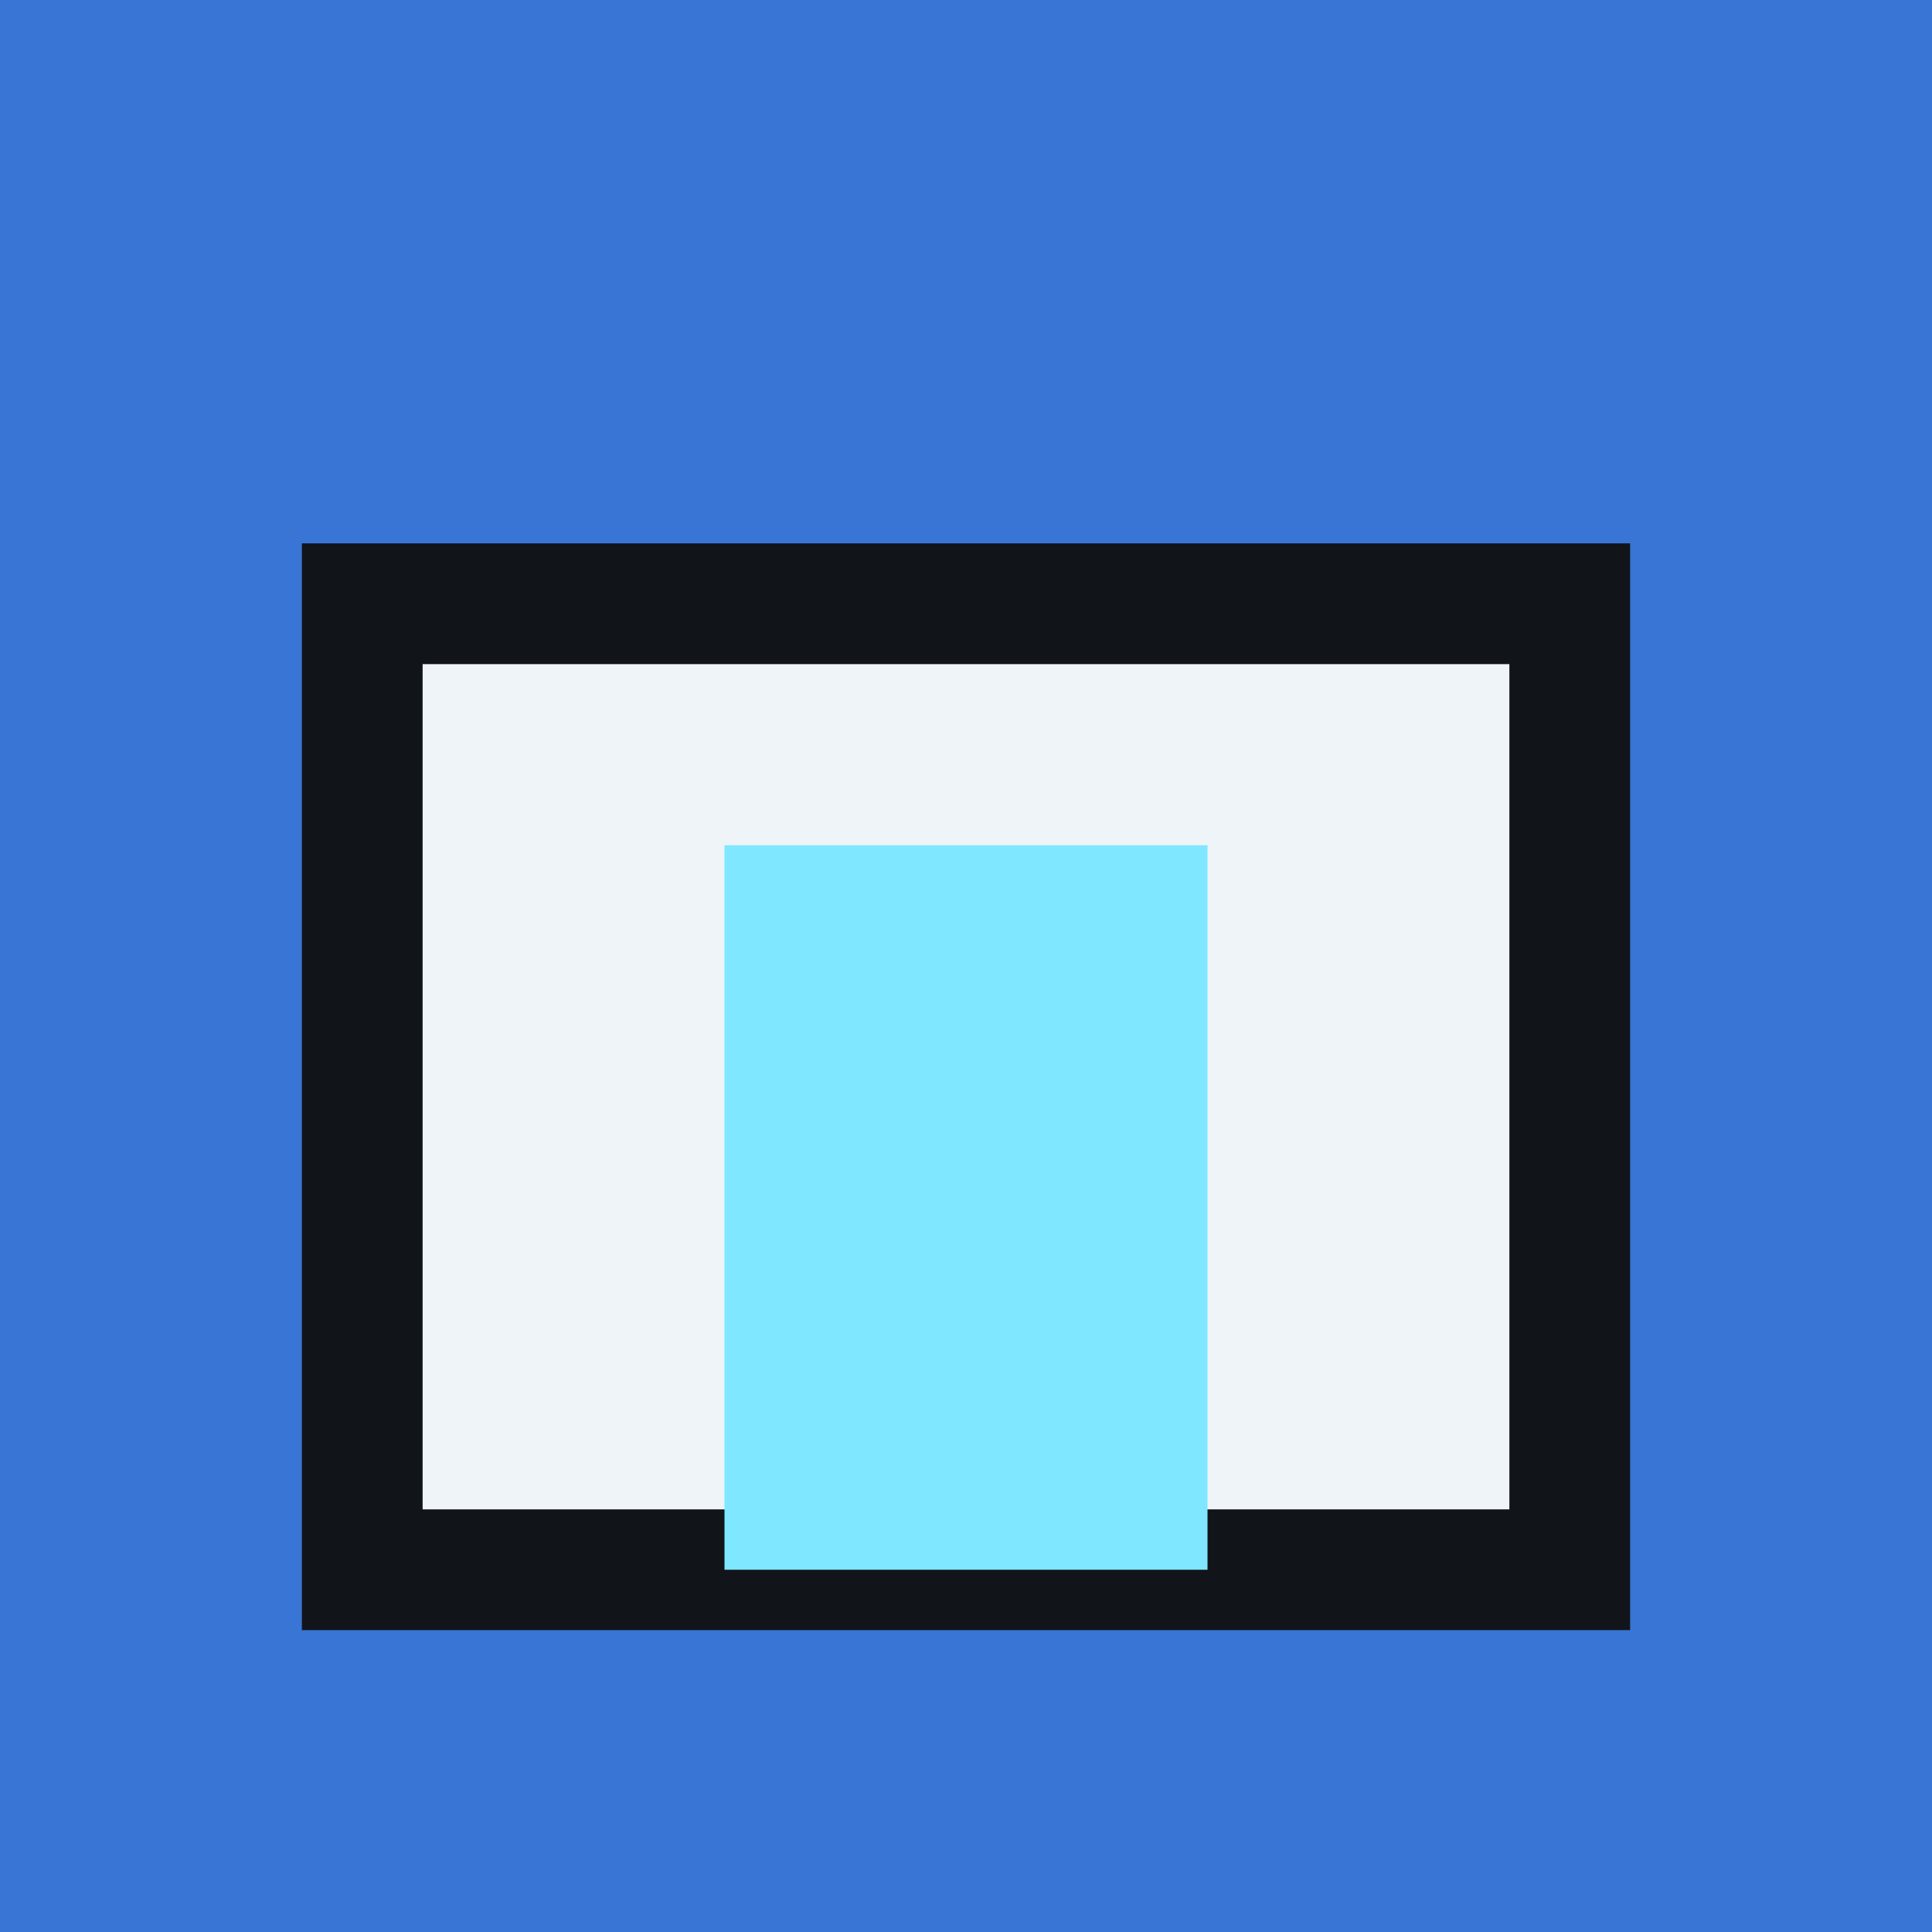
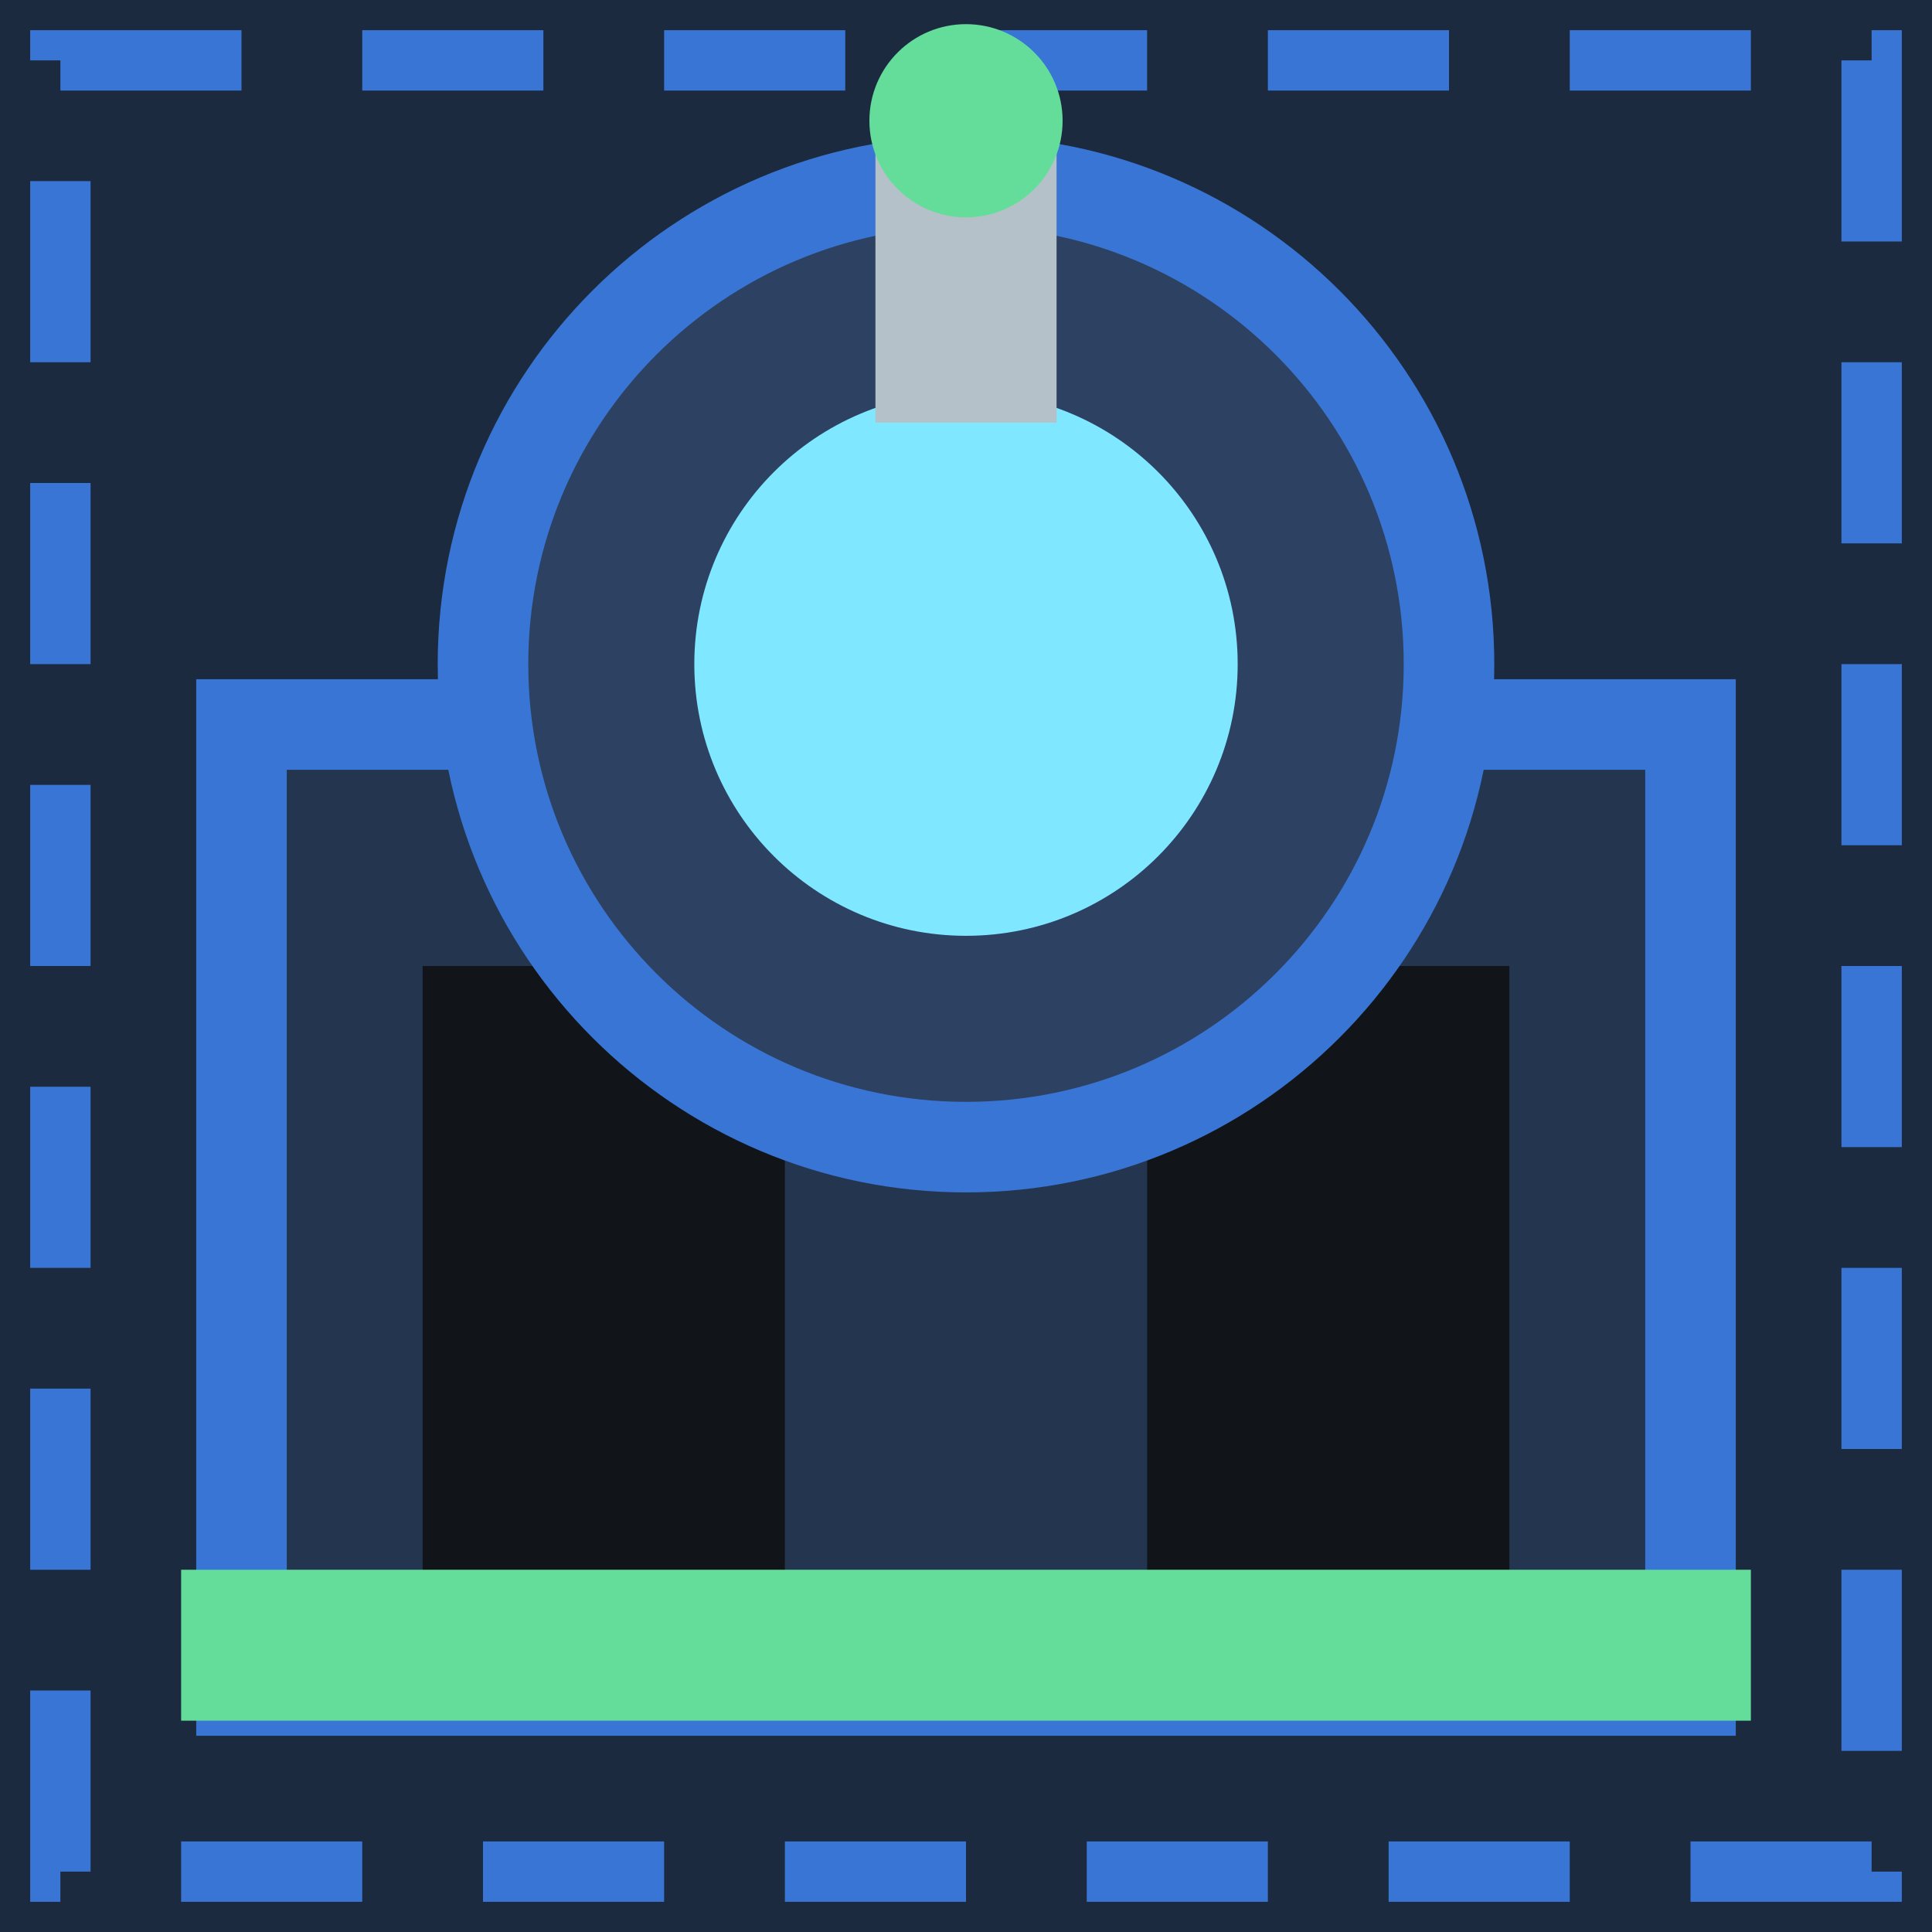
<svg xmlns="http://www.w3.org/2000/svg" width="32" height="32" viewBox="0 0 32 32">
-   <rect width="32" height="32" fill="#3975d4" />
-   <rect x="6" y="10" width="20" height="16" fill="#eef4f7" stroke="#11151a" stroke-width="2" />
-   <rect x="12" y="14" width="8" height="12" fill="#7fe7ff" />
+   <rect width="32" height="32" fill="#1b2a3f" />
+   <rect x="1" y="1" width="30" height="30" fill="none" stroke="#3975d4" stroke-width="1" stroke-dasharray="3 2" />
+   <rect x="4" y="12" width="24" height="16" fill="#243550" stroke="#3975d4" stroke-width="1.5" />
+   <rect x="7" y="16" width="6" height="12" fill="#11151a" />
+   <rect x="19" y="16" width="6" height="12" fill="#11151a" />
+   <circle cx="16" cy="11" r="8" fill="#2d4162" stroke="#3975d4" stroke-width="1.5" />
+   <circle cx="16" cy="11" r="4.5" fill="#7fe7ff" />
+   <rect x="14.5" y="2" width="3" height="5" fill="#b5c1c8" />
+   <circle cx="16" cy="2" r="1.6" fill="#64dd9b" />
+   <rect x="3" y="26" width="26" height="2.5" fill="#64dd9b" />
</svg>
